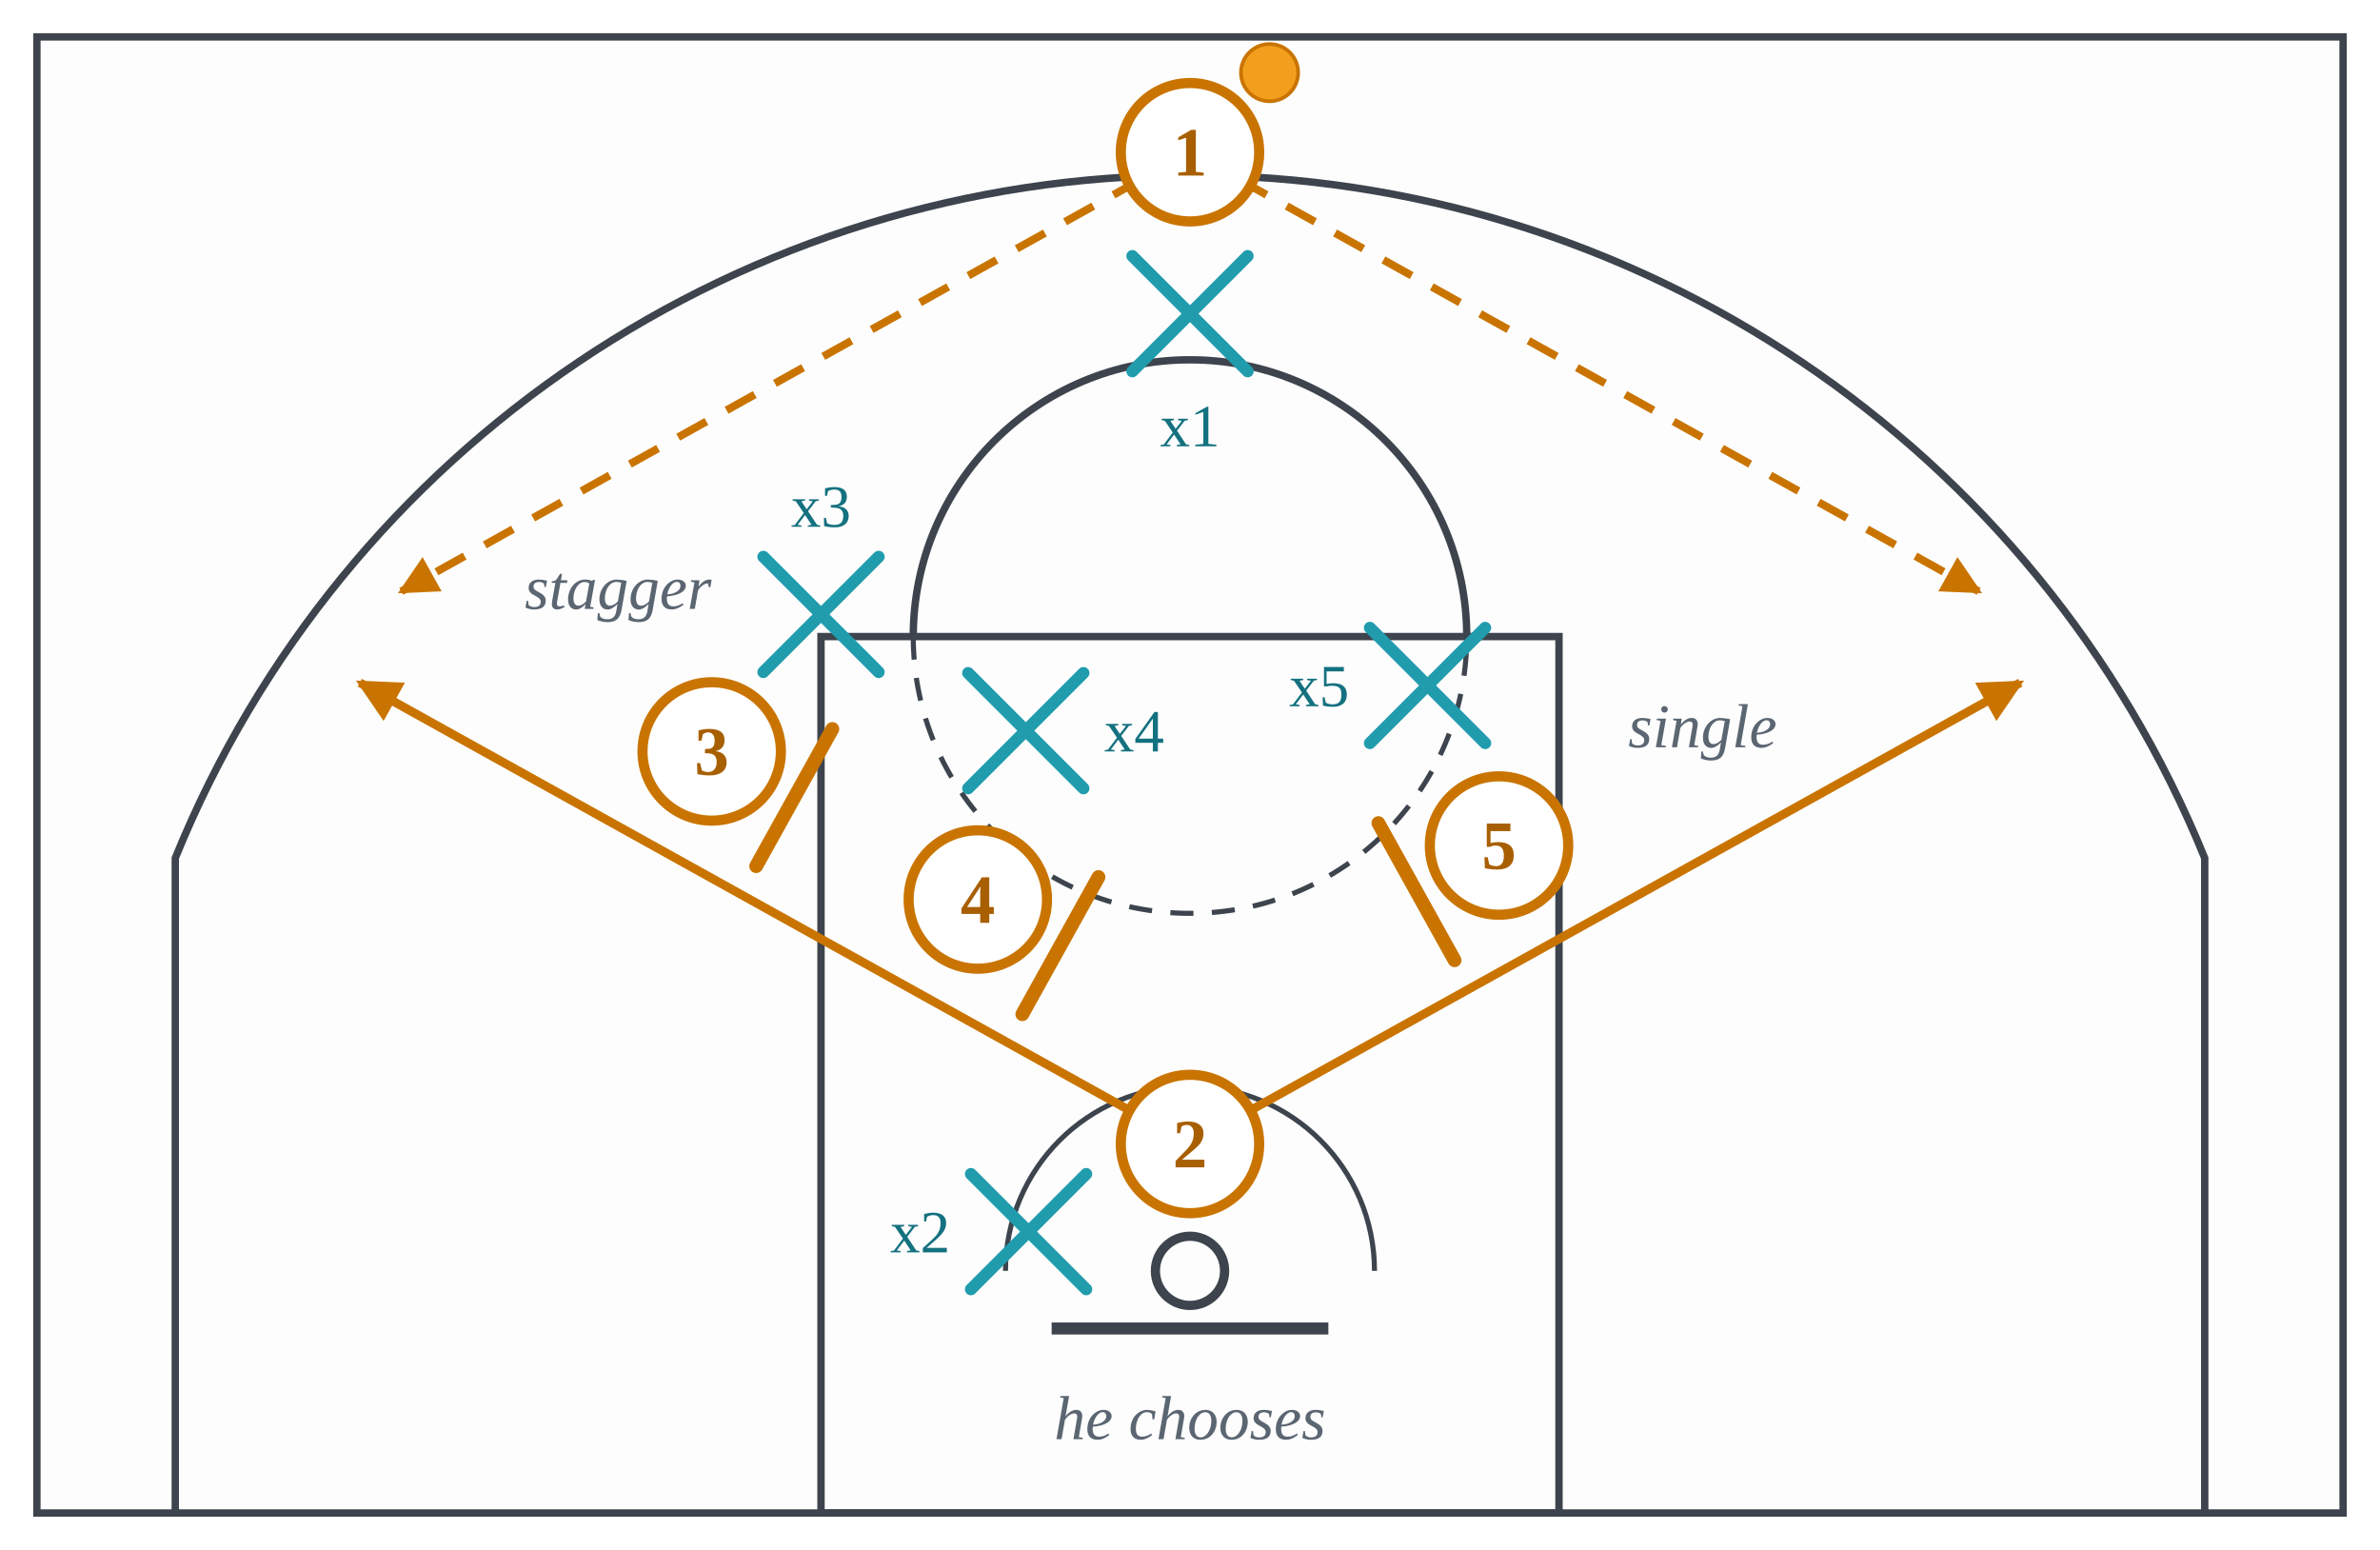
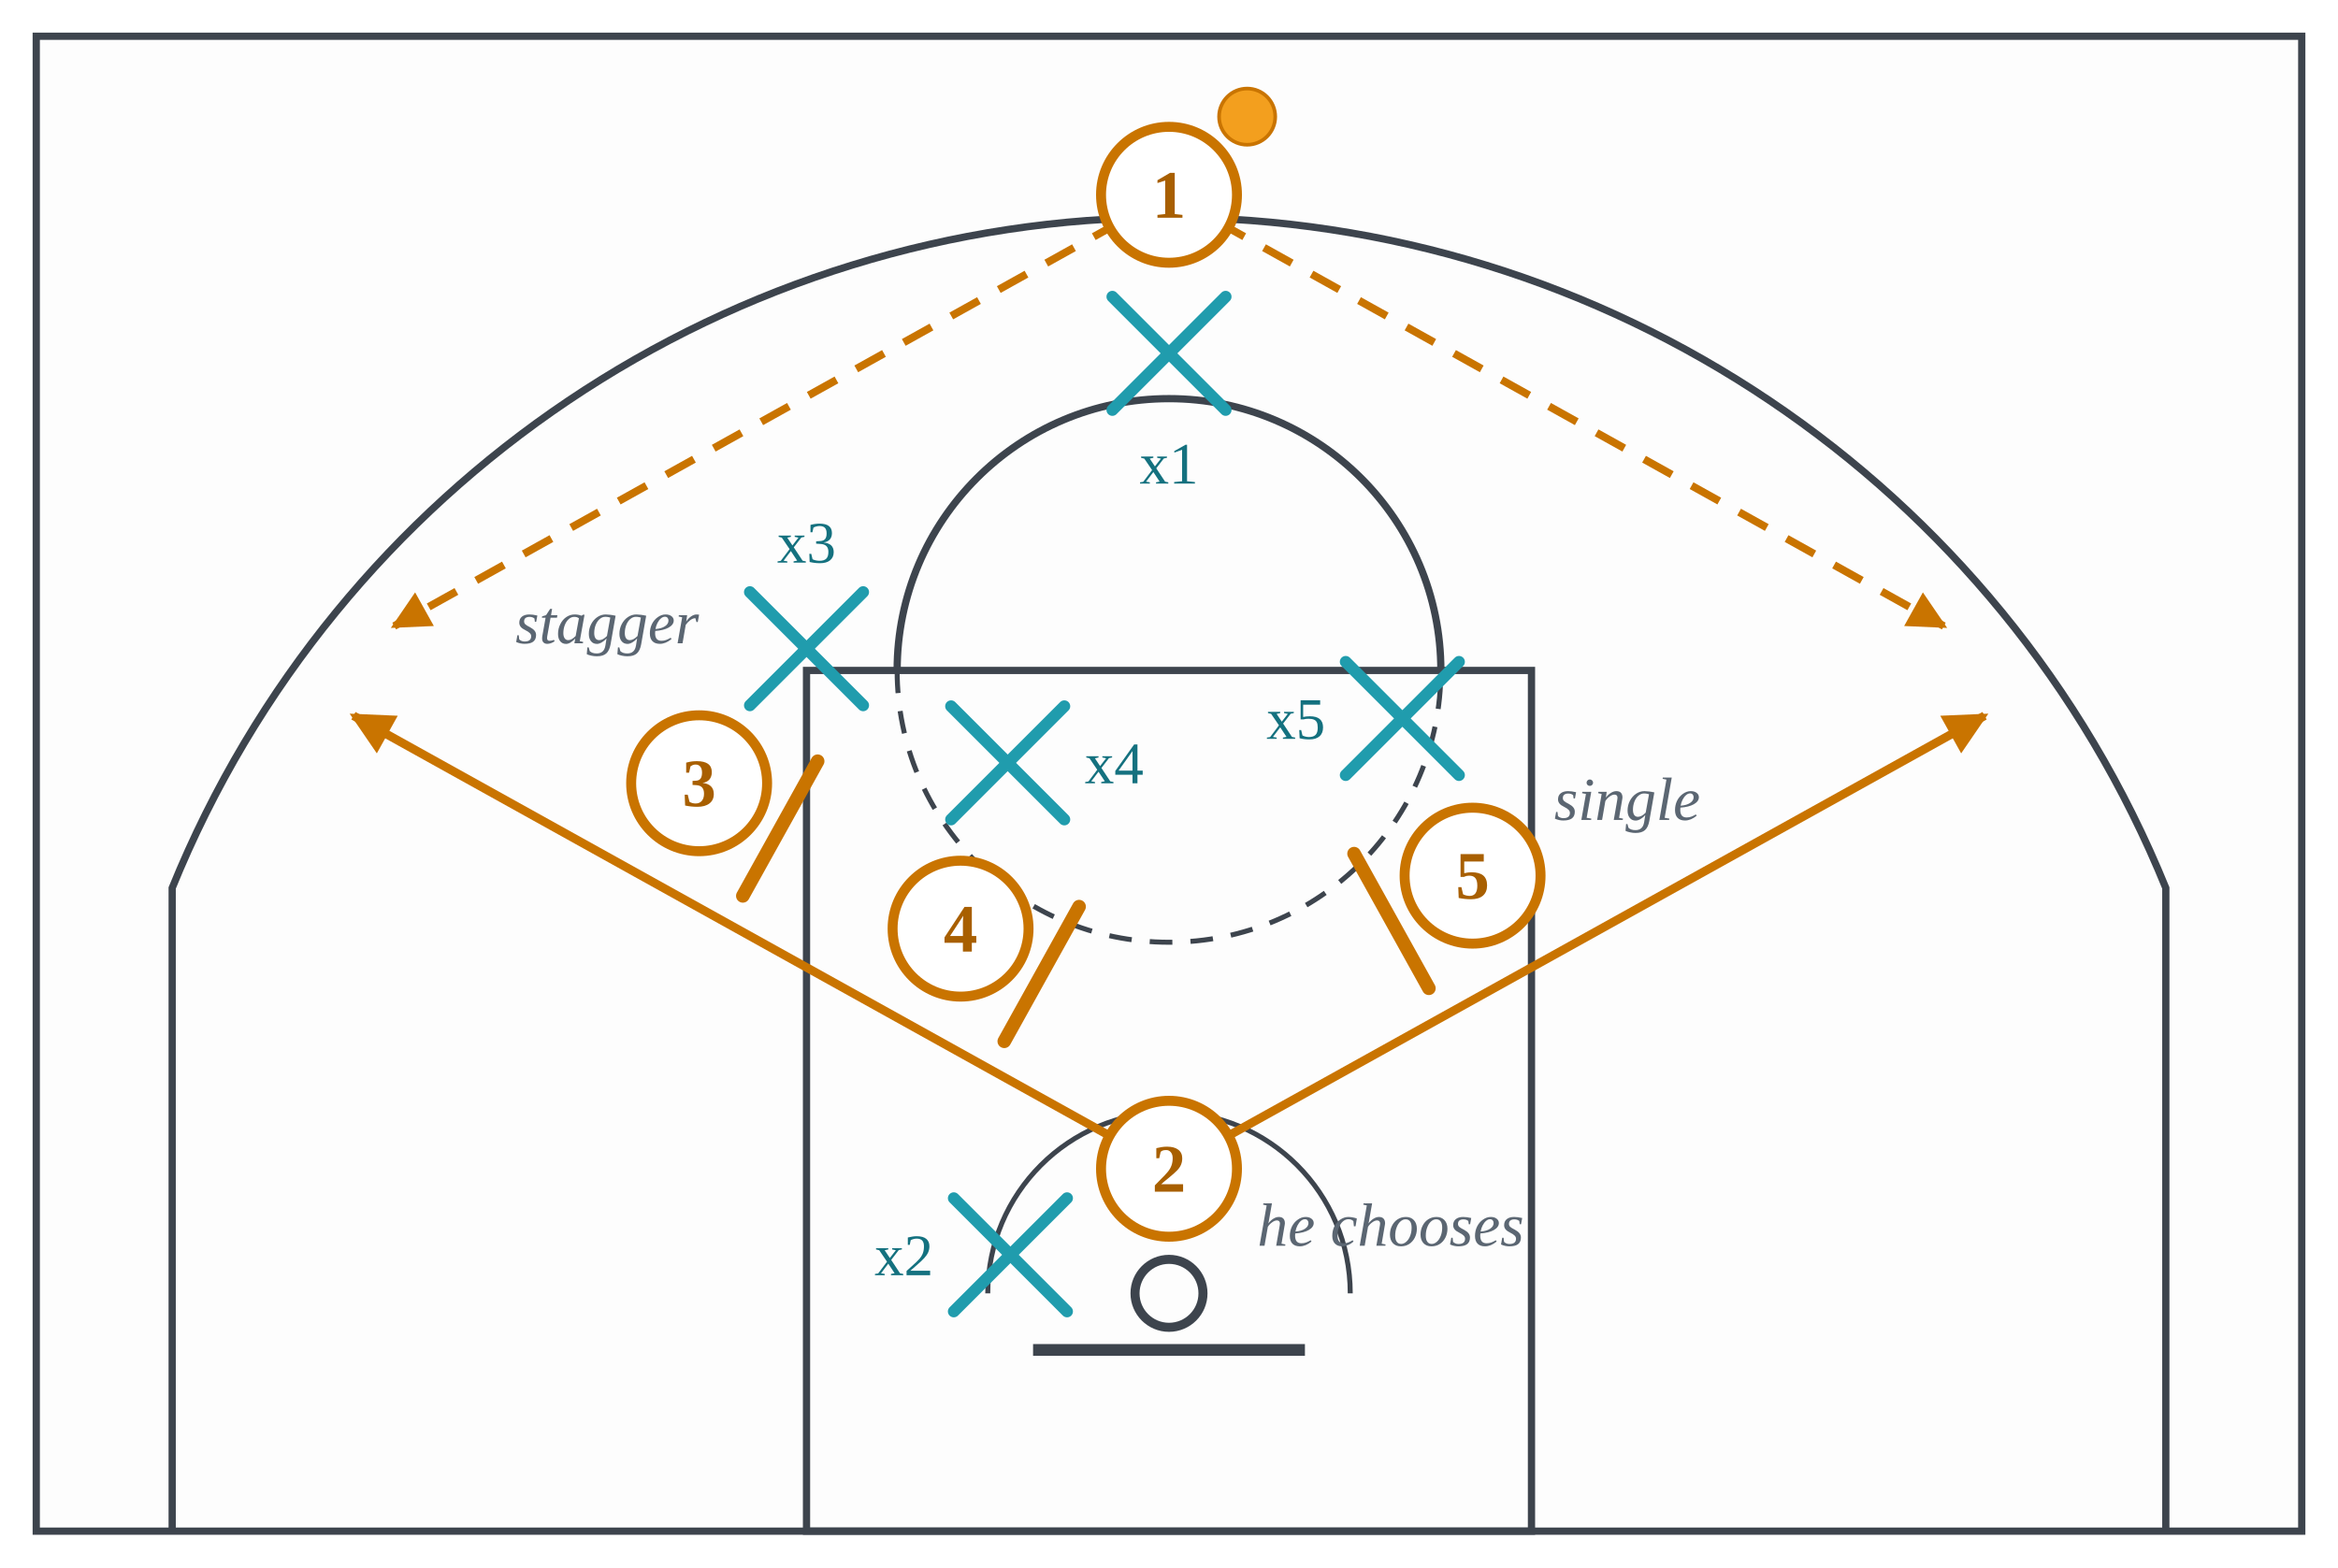
- <svg xmlns="http://www.w3.org/2000/svg" viewBox="0 0 516.0 336.0" width="516.0" role="img" aria-label="The ball is with the guard at the top of the key, his defender below him. The shooter stands in the lane just in front of the rim, with the rim and backboard showing below him and the label he chooses under the basket. His defender stands beside him to his left, on the baseline side. Two cut arrows leave the shooter, one up to the right wing and one up to the left wing. On the right, a single screener stands inside the right lane line on the paint side of that path, with his screen bar across the path on the side facing the rim, labeled single. On the left, two screeners stand in a line along the paint side of that path, the first inside the lane and the second just outside the left lane line, each with his screen bar across the path, labeled stagger. Each screener's defender stands above him, toward the ball. A dashed pass arrow runs from the top to each wing." class="hd-court-svg">
+ <svg xmlns="http://www.w3.org/2000/svg" viewBox="0 0 516.0 346.0" width="516.0" role="img" aria-label="The ball is with the guard at the top of the key, his defender below him. The shooter stands in the lane just in front of the rim, with the rim and backboard showing below him and the label he chooses just to his right. His defender stands beside him to his left, on the baseline side. Two cut arrows leave the shooter, one up to the right wing and one up to the left wing. On the right, a single screener stands inside the right lane line, just above that path, with his screen bar beside him, on the side the shooter comes from, square to the path and stopping just short of it, labeled single just to his right. On the left, two screeners stand in a line just above that path, the first inside the lane and the second just outside the left lane line, each with his screen bar beside him in the same way, on the side the shooter comes from, labeled stagger. Each screener's defender stands above him, toward the ball. A dashed pass arrow runs from the top to each wing." class="hd-court-svg">
  <defs>
    <marker id="hd-arrow-o" viewBox="0 0 10 10" refX="9" refY="5" markerWidth="5" markerHeight="5" orient="auto-start-reverse">
      <path d="M 0 0 L 10 5 L 0 10 z" fill="var(--hd-offense, #C97400)" />
    </marker>
    <marker id="hd-arrow-d" viewBox="0 0 10 10" refX="9" refY="5" markerWidth="5" markerHeight="5" orient="auto-start-reverse">
      <path d="M 0 0 L 10 5 L 0 10 z" fill="var(--hd-defense, #209CAD)" />
    </marker>
  </defs>
-   <rect x="8.0" y="8.0" width="500.0" height="320.0" fill="var(--court-floor, #fdfdfd)" stroke="var(--court-line, #3d444d)" stroke-width="1.6" />
-   <path d="M 38.0 328.0 L 38.0 186.02 A 237.5 237.5 0 0 1 478.0 186.02 L 478.0 328.0" stroke="var(--court-line, #3d444d)" fill="none" stroke-width="1.6" />
-   <rect x="178.0" y="138.0" width="160.0" height="190.0" stroke="var(--court-line, #3d444d)" fill="none" stroke-width="1.6" />
-   <path d="M 198.0 138.0 A 60.0 60.0 0 0 1 318.0 138.0" stroke="var(--court-line, #3d444d)" fill="none" stroke-width="1.6" />
-   <path d="M 198.0 138.0 A 60.0 60.0 0 0 0 318.0 138.0" stroke="var(--court-line, #3d444d)" fill="none" stroke-width="1.1" stroke-dasharray="5 4" />
-   <path d="M 218.0 275.5 A 40.0 40.0 0 0 1 298.0 275.5" stroke="var(--court-line, #3d444d)" fill="none" stroke-width="1.1" />
-   <line x1="228.0" y1="288.0" x2="288.0" y2="288.0" stroke="var(--court-line, #3d444d)" stroke-width="2.6" />
-   <circle cx="258.0" cy="275.5" r="7.5" stroke="var(--court-line, #3d444d)" fill="none" stroke-width="2" />
-   <line x1="315.355" y1="208.161" x2="298.845" y2="178.439" stroke="var(--hd-offense, #C97400)" stroke-width="3" stroke-linecap="round" />
-   <line x1="238.155" y1="190.139" x2="221.645" y2="219.861" stroke="var(--hd-offense, #C97400)" stroke-width="3" stroke-linecap="round" />
-   <line x1="180.455" y1="158.039" x2="163.945" y2="187.761" stroke="var(--hd-offense, #C97400)" stroke-width="3" stroke-linecap="round" />
-   <line x1="258.0" y1="248.0" x2="438.0" y2="148.0" stroke="var(--hd-offense, #C97400)" fill="none" marker-end="url(#hd-arrow-o)" stroke-width="1.9" />
-   <line x1="258.0" y1="248.0" x2="78.0" y2="148.0" stroke="var(--hd-offense, #C97400)" fill="none" marker-end="url(#hd-arrow-o)" stroke-width="1.9" />
-   <line x1="258.0" y1="33.0" x2="429.0" y2="128.2" stroke="var(--hd-offense, #C97400)" fill="none" marker-end="url(#hd-arrow-o)" stroke-width="1.7" stroke-dasharray="7 5" />
-   <line x1="258.0" y1="33.0" x2="87.0" y2="128.2" stroke="var(--hd-offense, #C97400)" fill="none" marker-end="url(#hd-arrow-o)" stroke-width="1.7" stroke-dasharray="7 5" />
-   <circle cx="258.0" cy="33.0" r="15.0" fill="var(--court-floor, #fff)" stroke="var(--hd-offense, #C97400)" stroke-width="2.2" />
-   <text x="258.0" y="33.0" text-anchor="middle" dominant-baseline="central" font-size="15.0" font-weight="600" fill="var(--hd-offense-ink, #A85F00)">1</text>
-   <circle cx="275.25" cy="15.75" r="6.2" fill="#F39F1E" stroke="var(--hd-offense, #C97400)" stroke-width="0.8" />
-   <circle cx="258.0" cy="248.0" r="15.0" fill="var(--court-floor, #fff)" stroke="var(--hd-offense, #C97400)" stroke-width="2.2" />
-   <text x="258.0" y="248.0" text-anchor="middle" dominant-baseline="central" font-size="15.0" font-weight="600" fill="var(--hd-offense-ink, #A85F00)">2</text>
-   <circle cx="325.0" cy="183.3" r="15.0" fill="var(--court-floor, #fff)" stroke="var(--hd-offense, #C97400)" stroke-width="2.2" />
-   <text x="325.0" y="183.3" text-anchor="middle" dominant-baseline="central" font-size="15.0" font-weight="600" fill="var(--hd-offense-ink, #A85F00)">5</text>
-   <circle cx="212.0" cy="195.0" r="15.0" fill="var(--court-floor, #fff)" stroke="var(--hd-offense, #C97400)" stroke-width="2.2" />
-   <text x="212.0" y="195.0" text-anchor="middle" dominant-baseline="central" font-size="15.0" font-weight="600" fill="var(--hd-offense-ink, #A85F00)">4</text>
-   <circle cx="154.3" cy="162.9" r="15.0" fill="var(--court-floor, #fff)" stroke="var(--hd-offense, #C97400)" stroke-width="2.2" />
-   <text x="154.3" y="162.9" text-anchor="middle" dominant-baseline="central" font-size="15.0" font-weight="600" fill="var(--hd-offense-ink, #A85F00)">3</text>
-   <line x1="245.5" y1="55.5" x2="270.5" y2="80.5" stroke="var(--hd-defense, #209CAD)" stroke-width="2.6" stroke-linecap="round" />
-   <line x1="245.5" y1="80.5" x2="270.5" y2="55.5" stroke="var(--hd-defense, #209CAD)" stroke-width="2.6" stroke-linecap="round" />
-   <text x="258.0" y="96.75" text-anchor="middle" font-size="13.0" fill="var(--hd-defense-ink, #14717F)">x1</text>
-   <line x1="210.5" y1="254.5" x2="235.5" y2="279.5" stroke="var(--hd-defense, #209CAD)" stroke-width="2.6" stroke-linecap="round" />
-   <line x1="210.5" y1="279.5" x2="235.5" y2="254.5" stroke="var(--hd-defense, #209CAD)" stroke-width="2.6" stroke-linecap="round" />
-   <text x="206.0" y="271.5" text-anchor="end" font-size="13.0" fill="var(--hd-defense-ink, #14717F)">x2</text>
-   <line x1="297.0" y1="136.1" x2="322.0" y2="161.1" stroke="var(--hd-defense, #209CAD)" stroke-width="2.6" stroke-linecap="round" />
-   <line x1="297.0" y1="161.1" x2="322.0" y2="136.1" stroke="var(--hd-defense, #209CAD)" stroke-width="2.6" stroke-linecap="round" />
-   <text x="292.5" y="153.1" text-anchor="end" font-size="13.0" fill="var(--hd-defense-ink, #14717F)">x5</text>
-   <line x1="209.9" y1="145.9" x2="234.9" y2="170.9" stroke="var(--hd-defense, #209CAD)" stroke-width="2.6" stroke-linecap="round" />
-   <line x1="209.9" y1="170.9" x2="234.9" y2="145.9" stroke="var(--hd-defense, #209CAD)" stroke-width="2.6" stroke-linecap="round" />
-   <text x="239.4" y="162.9" text-anchor="start" font-size="13.0" fill="var(--hd-defense-ink, #14717F)">x4</text>
-   <line x1="165.5" y1="120.7" x2="190.5" y2="145.7" stroke="var(--hd-defense, #209CAD)" stroke-width="2.6" stroke-linecap="round" />
-   <line x1="165.5" y1="145.7" x2="190.5" y2="120.7" stroke="var(--hd-defense, #209CAD)" stroke-width="2.6" stroke-linecap="round" />
-   <text x="178.0" y="114.2" text-anchor="middle" font-size="13.0" fill="var(--hd-defense-ink, #14717F)">x3</text>
-   <text x="353.0" y="162.0" text-anchor="start" font-size="13.5" font-style="italic" fill="var(--hd-muted, #5b6672)">single</text>
-   <text x="134.0" y="132.0" text-anchor="middle" font-size="13.5" font-style="italic" fill="var(--hd-muted, #5b6672)">stagger</text>
-   <text x="258.0" y="312.0" text-anchor="middle" font-size="13.5" font-style="italic" fill="var(--hd-muted, #5b6672)">he chooses</text>
+   <rect x="8.0" y="8.0" width="500.0" height="330.0" fill="var(--court-floor, #fdfdfd)" stroke="var(--court-line, #3d444d)" stroke-width="1.6" />
+   <path d="M 38.0 338.0 L 38.0 196.02 A 237.5 237.5 0 0 1 478.0 196.02 L 478.0 338.0" stroke="var(--court-line, #3d444d)" fill="none" stroke-width="1.6" />
+   <rect x="178.0" y="148.0" width="160.0" height="190.0" stroke="var(--court-line, #3d444d)" fill="none" stroke-width="1.6" />
+   <path d="M 198.0 148.0 A 60.0 60.0 0 0 1 318.0 148.0" stroke="var(--court-line, #3d444d)" fill="none" stroke-width="1.6" />
+   <path d="M 198.0 148.0 A 60.0 60.0 0 0 0 318.0 148.0" stroke="var(--court-line, #3d444d)" fill="none" stroke-width="1.1" stroke-dasharray="5 4" />
+   <path d="M 218.0 285.5 A 40.0 40.0 0 0 1 298.0 285.5" stroke="var(--court-line, #3d444d)" fill="none" stroke-width="1.1" />
+   <line x1="228.0" y1="298.0" x2="288.0" y2="298.0" stroke="var(--court-line, #3d444d)" stroke-width="2.6" />
+   <circle cx="258.0" cy="285.5" r="7.5" stroke="var(--court-line, #3d444d)" fill="none" stroke-width="2" />
+   <line x1="315.355" y1="218.161" x2="298.845" y2="188.439" stroke="var(--hd-offense, #C97400)" stroke-width="3" stroke-linecap="round" />
+   <line x1="238.155" y1="200.139" x2="221.645" y2="229.861" stroke="var(--hd-offense, #C97400)" stroke-width="3" stroke-linecap="round" />
+   <line x1="180.455" y1="168.039" x2="163.945" y2="197.761" stroke="var(--hd-offense, #C97400)" stroke-width="3" stroke-linecap="round" />
+   <line x1="258.0" y1="258.0" x2="438.0" y2="158.0" stroke="var(--hd-offense, #C97400)" fill="none" marker-end="url(#hd-arrow-o)" stroke-width="1.9" />
+   <line x1="258.0" y1="258.0" x2="78.0" y2="158.0" stroke="var(--hd-offense, #C97400)" fill="none" marker-end="url(#hd-arrow-o)" stroke-width="1.9" />
+   <line x1="258.0" y1="43.0" x2="429.0" y2="138.2" stroke="var(--hd-offense, #C97400)" fill="none" marker-end="url(#hd-arrow-o)" stroke-width="1.7" stroke-dasharray="7 5" />
+   <line x1="258.0" y1="43.0" x2="87.0" y2="138.2" stroke="var(--hd-offense, #C97400)" fill="none" marker-end="url(#hd-arrow-o)" stroke-width="1.7" stroke-dasharray="7 5" />
+   <circle cx="258.0" cy="43.0" r="15.0" fill="var(--court-floor, #fff)" stroke="var(--hd-offense, #C97400)" stroke-width="2.2" />
+   <text x="258.0" y="43.0" text-anchor="middle" dominant-baseline="central" font-size="15.0" font-weight="600" fill="var(--hd-offense-ink, #A85F00)">1</text>
+   <circle cx="275.25" cy="25.75" r="6.2" fill="#F39F1E" stroke="var(--hd-offense, #C97400)" stroke-width="0.8" />
+   <circle cx="258.0" cy="258.0" r="15.0" fill="var(--court-floor, #fff)" stroke="var(--hd-offense, #C97400)" stroke-width="2.2" />
+   <text x="258.0" y="258.0" text-anchor="middle" dominant-baseline="central" font-size="15.0" font-weight="600" fill="var(--hd-offense-ink, #A85F00)">2</text>
+   <circle cx="325.0" cy="193.3" r="15.0" fill="var(--court-floor, #fff)" stroke="var(--hd-offense, #C97400)" stroke-width="2.2" />
+   <text x="325.0" y="193.3" text-anchor="middle" dominant-baseline="central" font-size="15.0" font-weight="600" fill="var(--hd-offense-ink, #A85F00)">5</text>
+   <circle cx="212.0" cy="205.0" r="15.0" fill="var(--court-floor, #fff)" stroke="var(--hd-offense, #C97400)" stroke-width="2.2" />
+   <text x="212.0" y="205.0" text-anchor="middle" dominant-baseline="central" font-size="15.0" font-weight="600" fill="var(--hd-offense-ink, #A85F00)">4</text>
+   <circle cx="154.3" cy="172.9" r="15.0" fill="var(--court-floor, #fff)" stroke="var(--hd-offense, #C97400)" stroke-width="2.2" />
+   <text x="154.3" y="172.9" text-anchor="middle" dominant-baseline="central" font-size="15.0" font-weight="600" fill="var(--hd-offense-ink, #A85F00)">3</text>
+   <line x1="245.5" y1="65.5" x2="270.5" y2="90.5" stroke="var(--hd-defense, #209CAD)" stroke-width="2.6" stroke-linecap="round" />
+   <line x1="245.5" y1="90.5" x2="270.5" y2="65.5" stroke="var(--hd-defense, #209CAD)" stroke-width="2.6" stroke-linecap="round" />
+   <text x="258.0" y="106.75" text-anchor="middle" font-size="13.0" fill="var(--hd-defense-ink, #14717F)">x1</text>
+   <line x1="210.5" y1="264.5" x2="235.5" y2="289.5" stroke="var(--hd-defense, #209CAD)" stroke-width="2.6" stroke-linecap="round" />
+   <line x1="210.5" y1="289.5" x2="235.5" y2="264.5" stroke="var(--hd-defense, #209CAD)" stroke-width="2.6" stroke-linecap="round" />
+   <text x="206.0" y="281.5" text-anchor="end" font-size="13.0" fill="var(--hd-defense-ink, #14717F)">x2</text>
+   <line x1="297.0" y1="146.1" x2="322.0" y2="171.1" stroke="var(--hd-defense, #209CAD)" stroke-width="2.6" stroke-linecap="round" />
+   <line x1="297.0" y1="171.1" x2="322.0" y2="146.1" stroke="var(--hd-defense, #209CAD)" stroke-width="2.6" stroke-linecap="round" />
+   <text x="292.5" y="163.1" text-anchor="end" font-size="13.0" fill="var(--hd-defense-ink, #14717F)">x5</text>
+   <line x1="209.9" y1="155.9" x2="234.9" y2="180.9" stroke="var(--hd-defense, #209CAD)" stroke-width="2.6" stroke-linecap="round" />
+   <line x1="209.9" y1="180.9" x2="234.9" y2="155.9" stroke="var(--hd-defense, #209CAD)" stroke-width="2.6" stroke-linecap="round" />
+   <text x="239.4" y="172.9" text-anchor="start" font-size="13.0" fill="var(--hd-defense-ink, #14717F)">x4</text>
+   <line x1="165.5" y1="130.7" x2="190.5" y2="155.7" stroke="var(--hd-defense, #209CAD)" stroke-width="2.6" stroke-linecap="round" />
+   <line x1="165.5" y1="155.7" x2="190.5" y2="130.7" stroke="var(--hd-defense, #209CAD)" stroke-width="2.6" stroke-linecap="round" />
+   <text x="178.0" y="124.2" text-anchor="middle" font-size="13.0" fill="var(--hd-defense-ink, #14717F)">x3</text>
+   <text x="343.0" y="181.0" text-anchor="start" font-size="13.5" font-style="italic" fill="var(--hd-muted, #5b6672)">single</text>
+   <text x="134.0" y="142.0" text-anchor="middle" font-size="13.5" font-style="italic" fill="var(--hd-muted, #5b6672)">stagger</text>
+   <text x="277.5" y="275.0" text-anchor="start" font-size="13.5" font-style="italic" fill="var(--hd-muted, #5b6672)">he chooses</text>
</svg>
